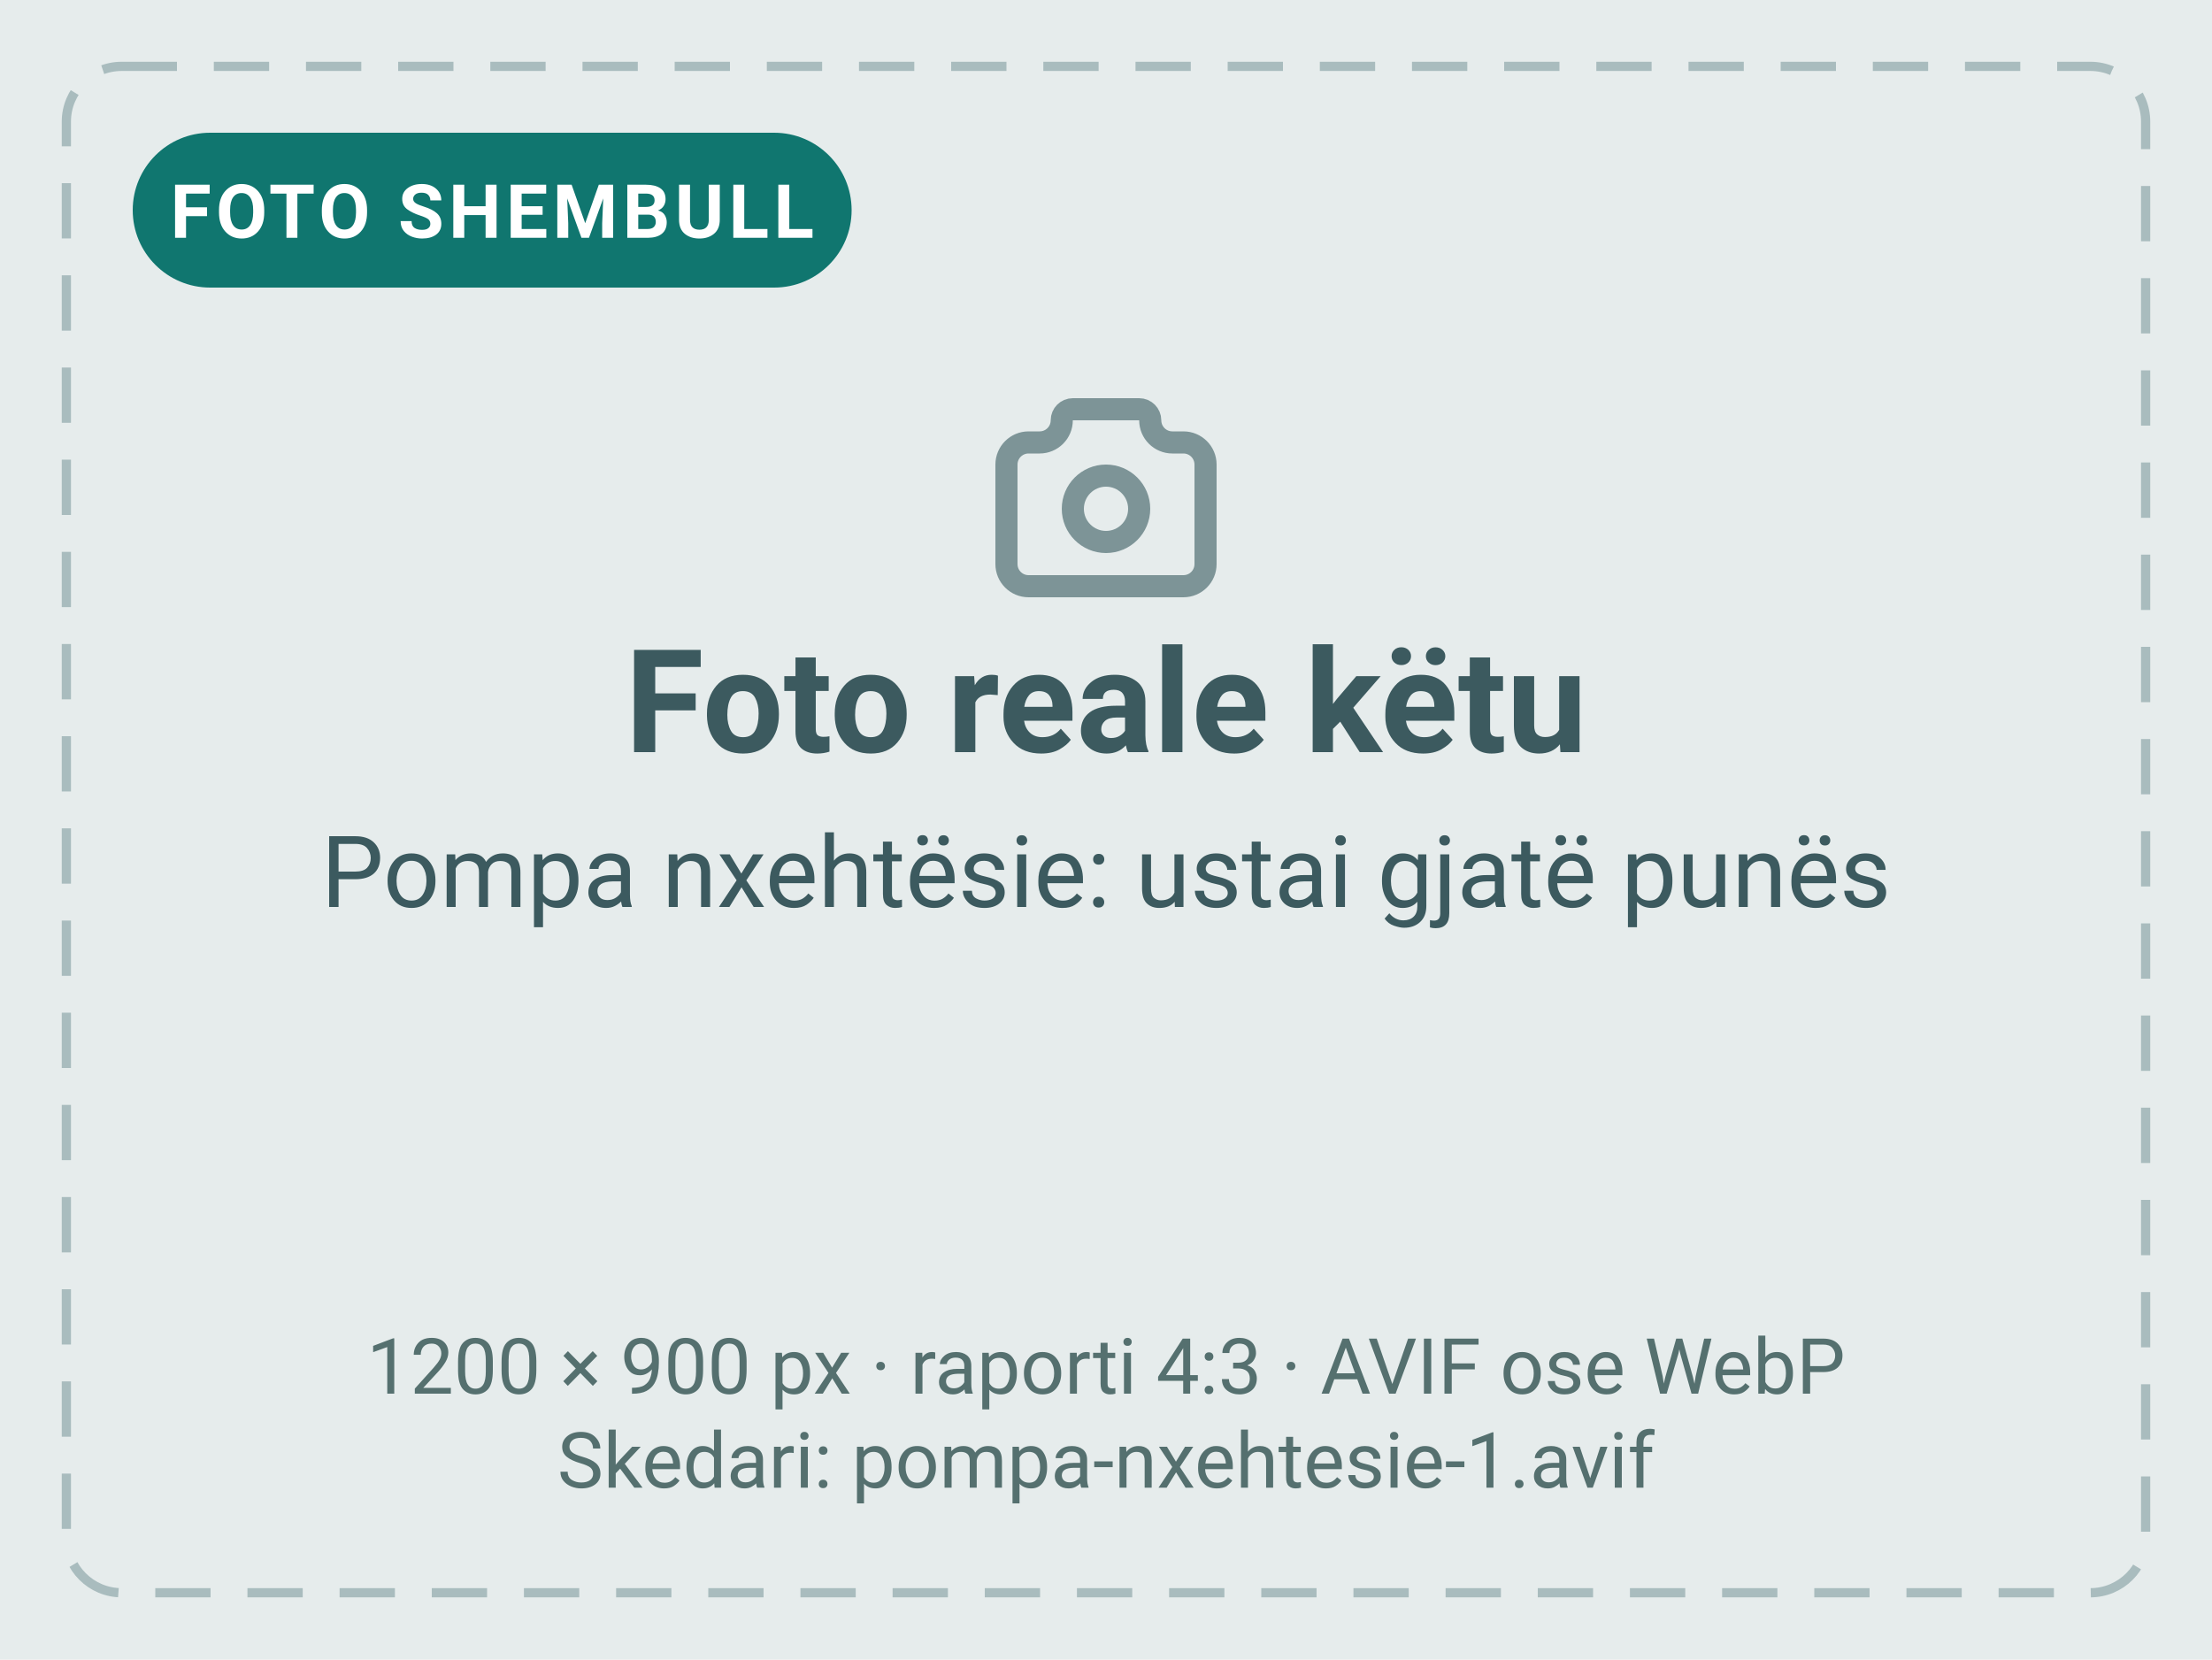
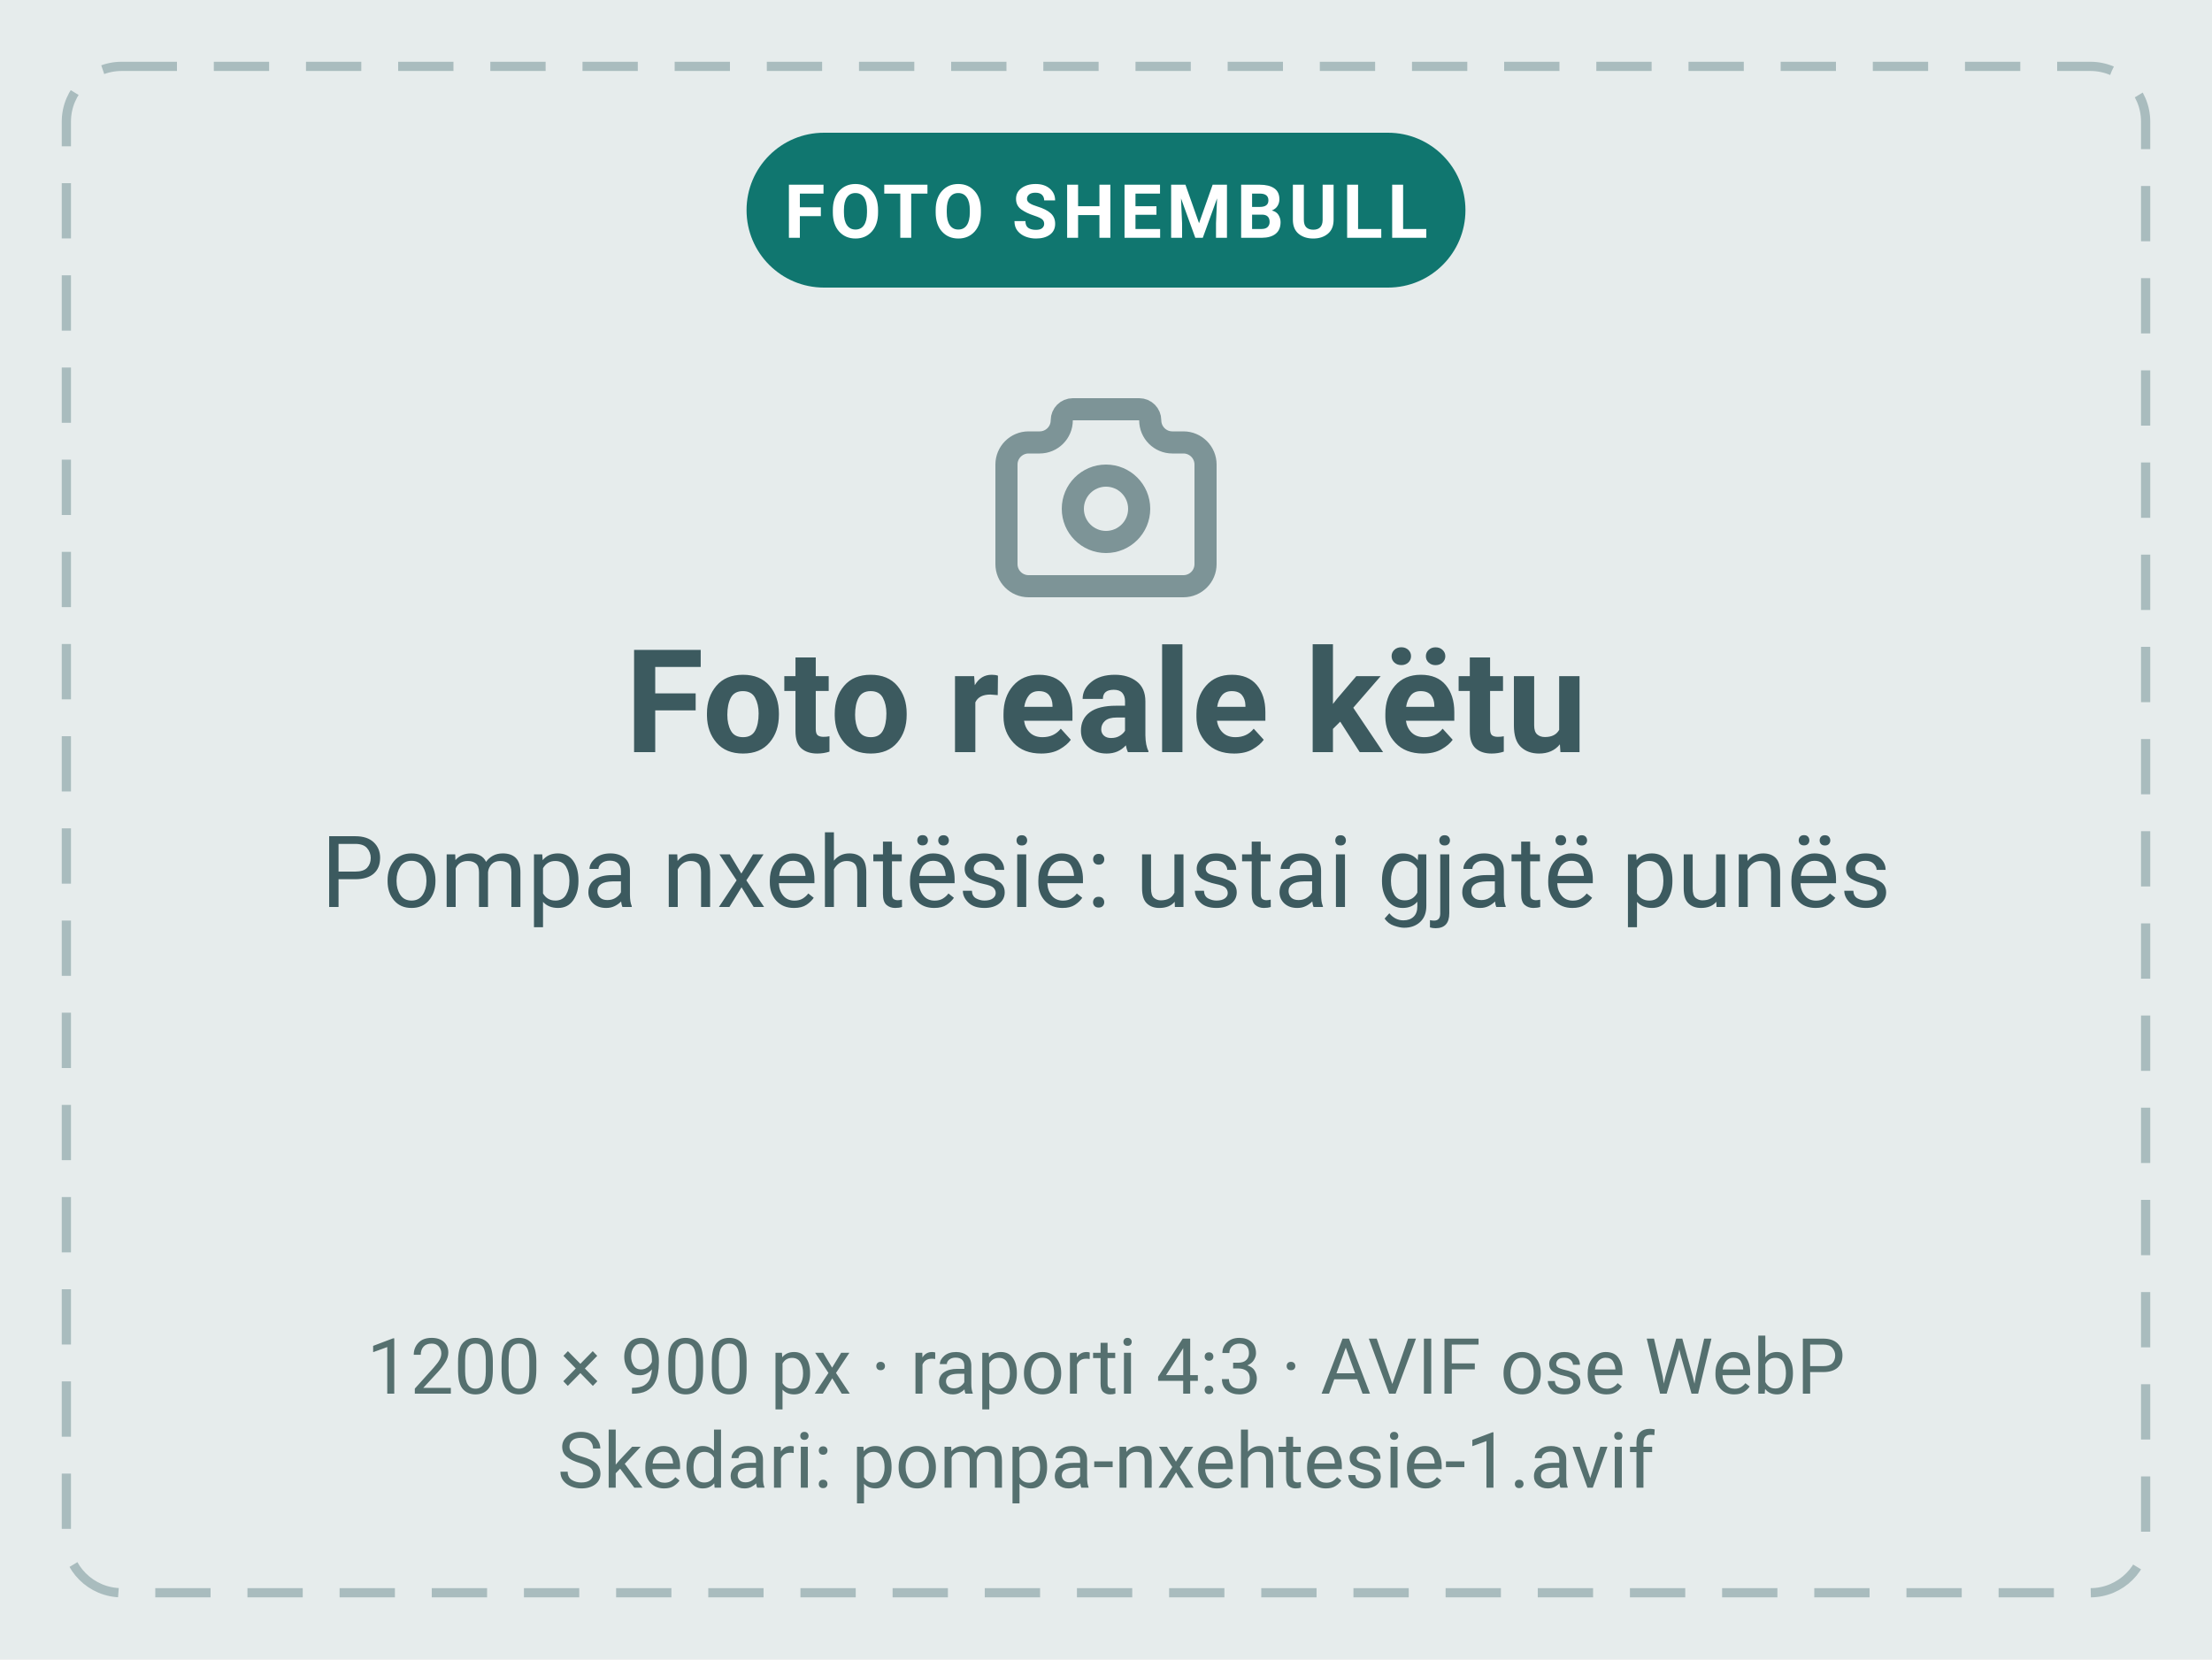
<svg xmlns="http://www.w3.org/2000/svg" width="1200" height="900" viewBox="0 0 1200 900">
  <rect width="1200" height="900" fill="#e6ecec" />
  <rect x="36" y="36" width="1128" height="828" rx="30" fill="none" stroke="#a9bcbe" stroke-width="5" stroke-dasharray="30 20" />
-   <rect x="72" y="72" width="390" height="84" rx="42" fill="#10766f" />
-   <text x="267" y="129" text-anchor="middle" font-family="'Segoe UI', Roboto, system-ui, sans-serif" font-size="40.5" font-weight="700" letter-spacing="2.5" fill="#ffffff">FOTO SHEMBULL</text>
+   <rect x="405" y="72" width="390" height="84" rx="42" fill="#10766f" />
+   <text x="600" y="129" text-anchor="middle" font-family="'Segoe UI', Roboto, system-ui, sans-serif" font-size="40.5" font-weight="700" letter-spacing="2.5" fill="#ffffff">FOTO SHEMBULL</text>
  <g transform="translate(528 198) scale(6)" fill="none" stroke="#7d9497" stroke-width="2" stroke-linecap="round" stroke-linejoin="round">
    <path d="M5 7h1a2 2 0 0 0 2 -2a1 1 0 0 1 1 -1h6a1 1 0 0 1 1 1a2 2 0 0 0 2 2h1a2 2 0 0 1 2 2v9a2 2 0 0 1 -2 2h-14a2 2 0 0 1 -2 -2v-9a2 2 0 0 1 2 -2" />
    <path d="M9 13a3 3 0 1 0 6 0a3 3 0 0 0 -6 0" />
  </g>
  <text x="600" y="408" text-anchor="middle" font-family="'Segoe UI', Roboto, system-ui, sans-serif" font-size="78" font-weight="600" fill="#3c5a5f">Foto reale këtu</text>
  <text x="600" y="492" text-anchor="middle" font-family="'Segoe UI', Roboto, system-ui, sans-serif" font-size="54" fill="#3c5a5f">Pompa nxehtësie: ustai gjatë punës</text>
  <text x="600" y="756" text-anchor="middle" font-family="'Segoe UI', Roboto, system-ui, sans-serif" font-size="42" fill="#55706f">1200 × 900 px · raporti 4:3 · AVIF ose WebP</text>
  <text x="600" y="807" text-anchor="middle" font-family="'Segoe UI', Roboto, system-ui, sans-serif" font-size="42" fill="#55706f">Skedari: pompa-nxehtesie-1.avif</text>
</svg>
